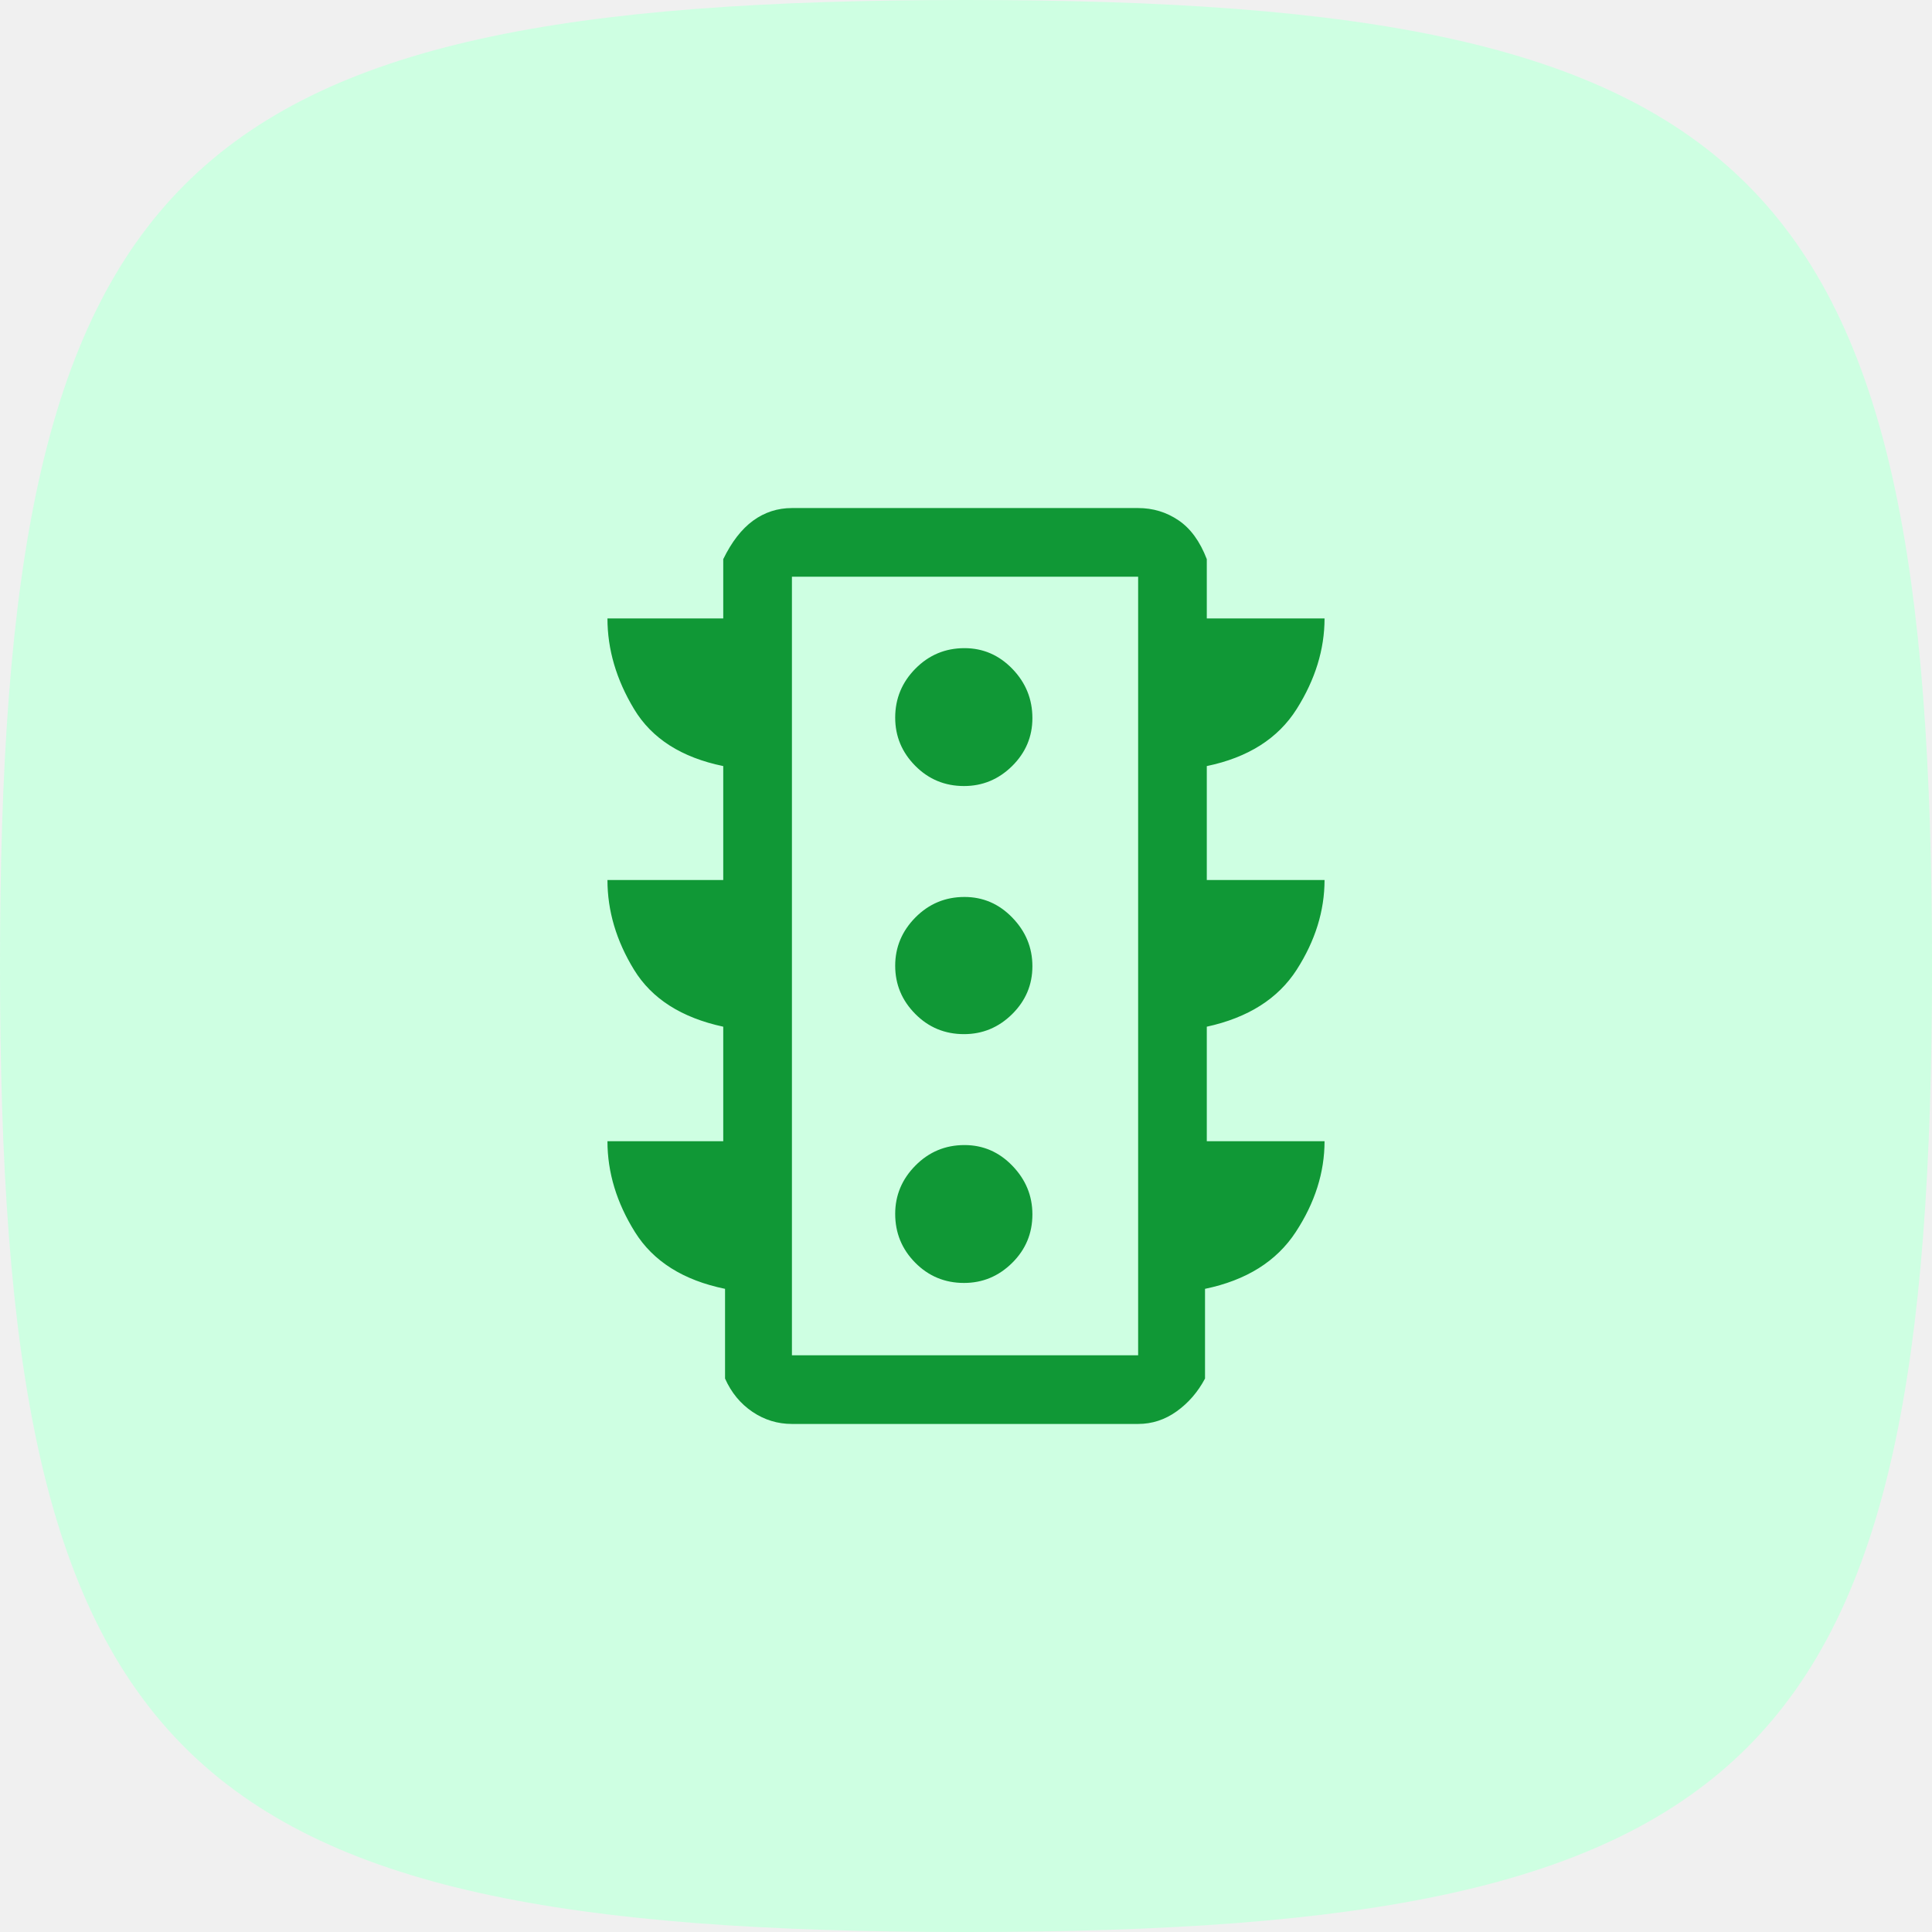
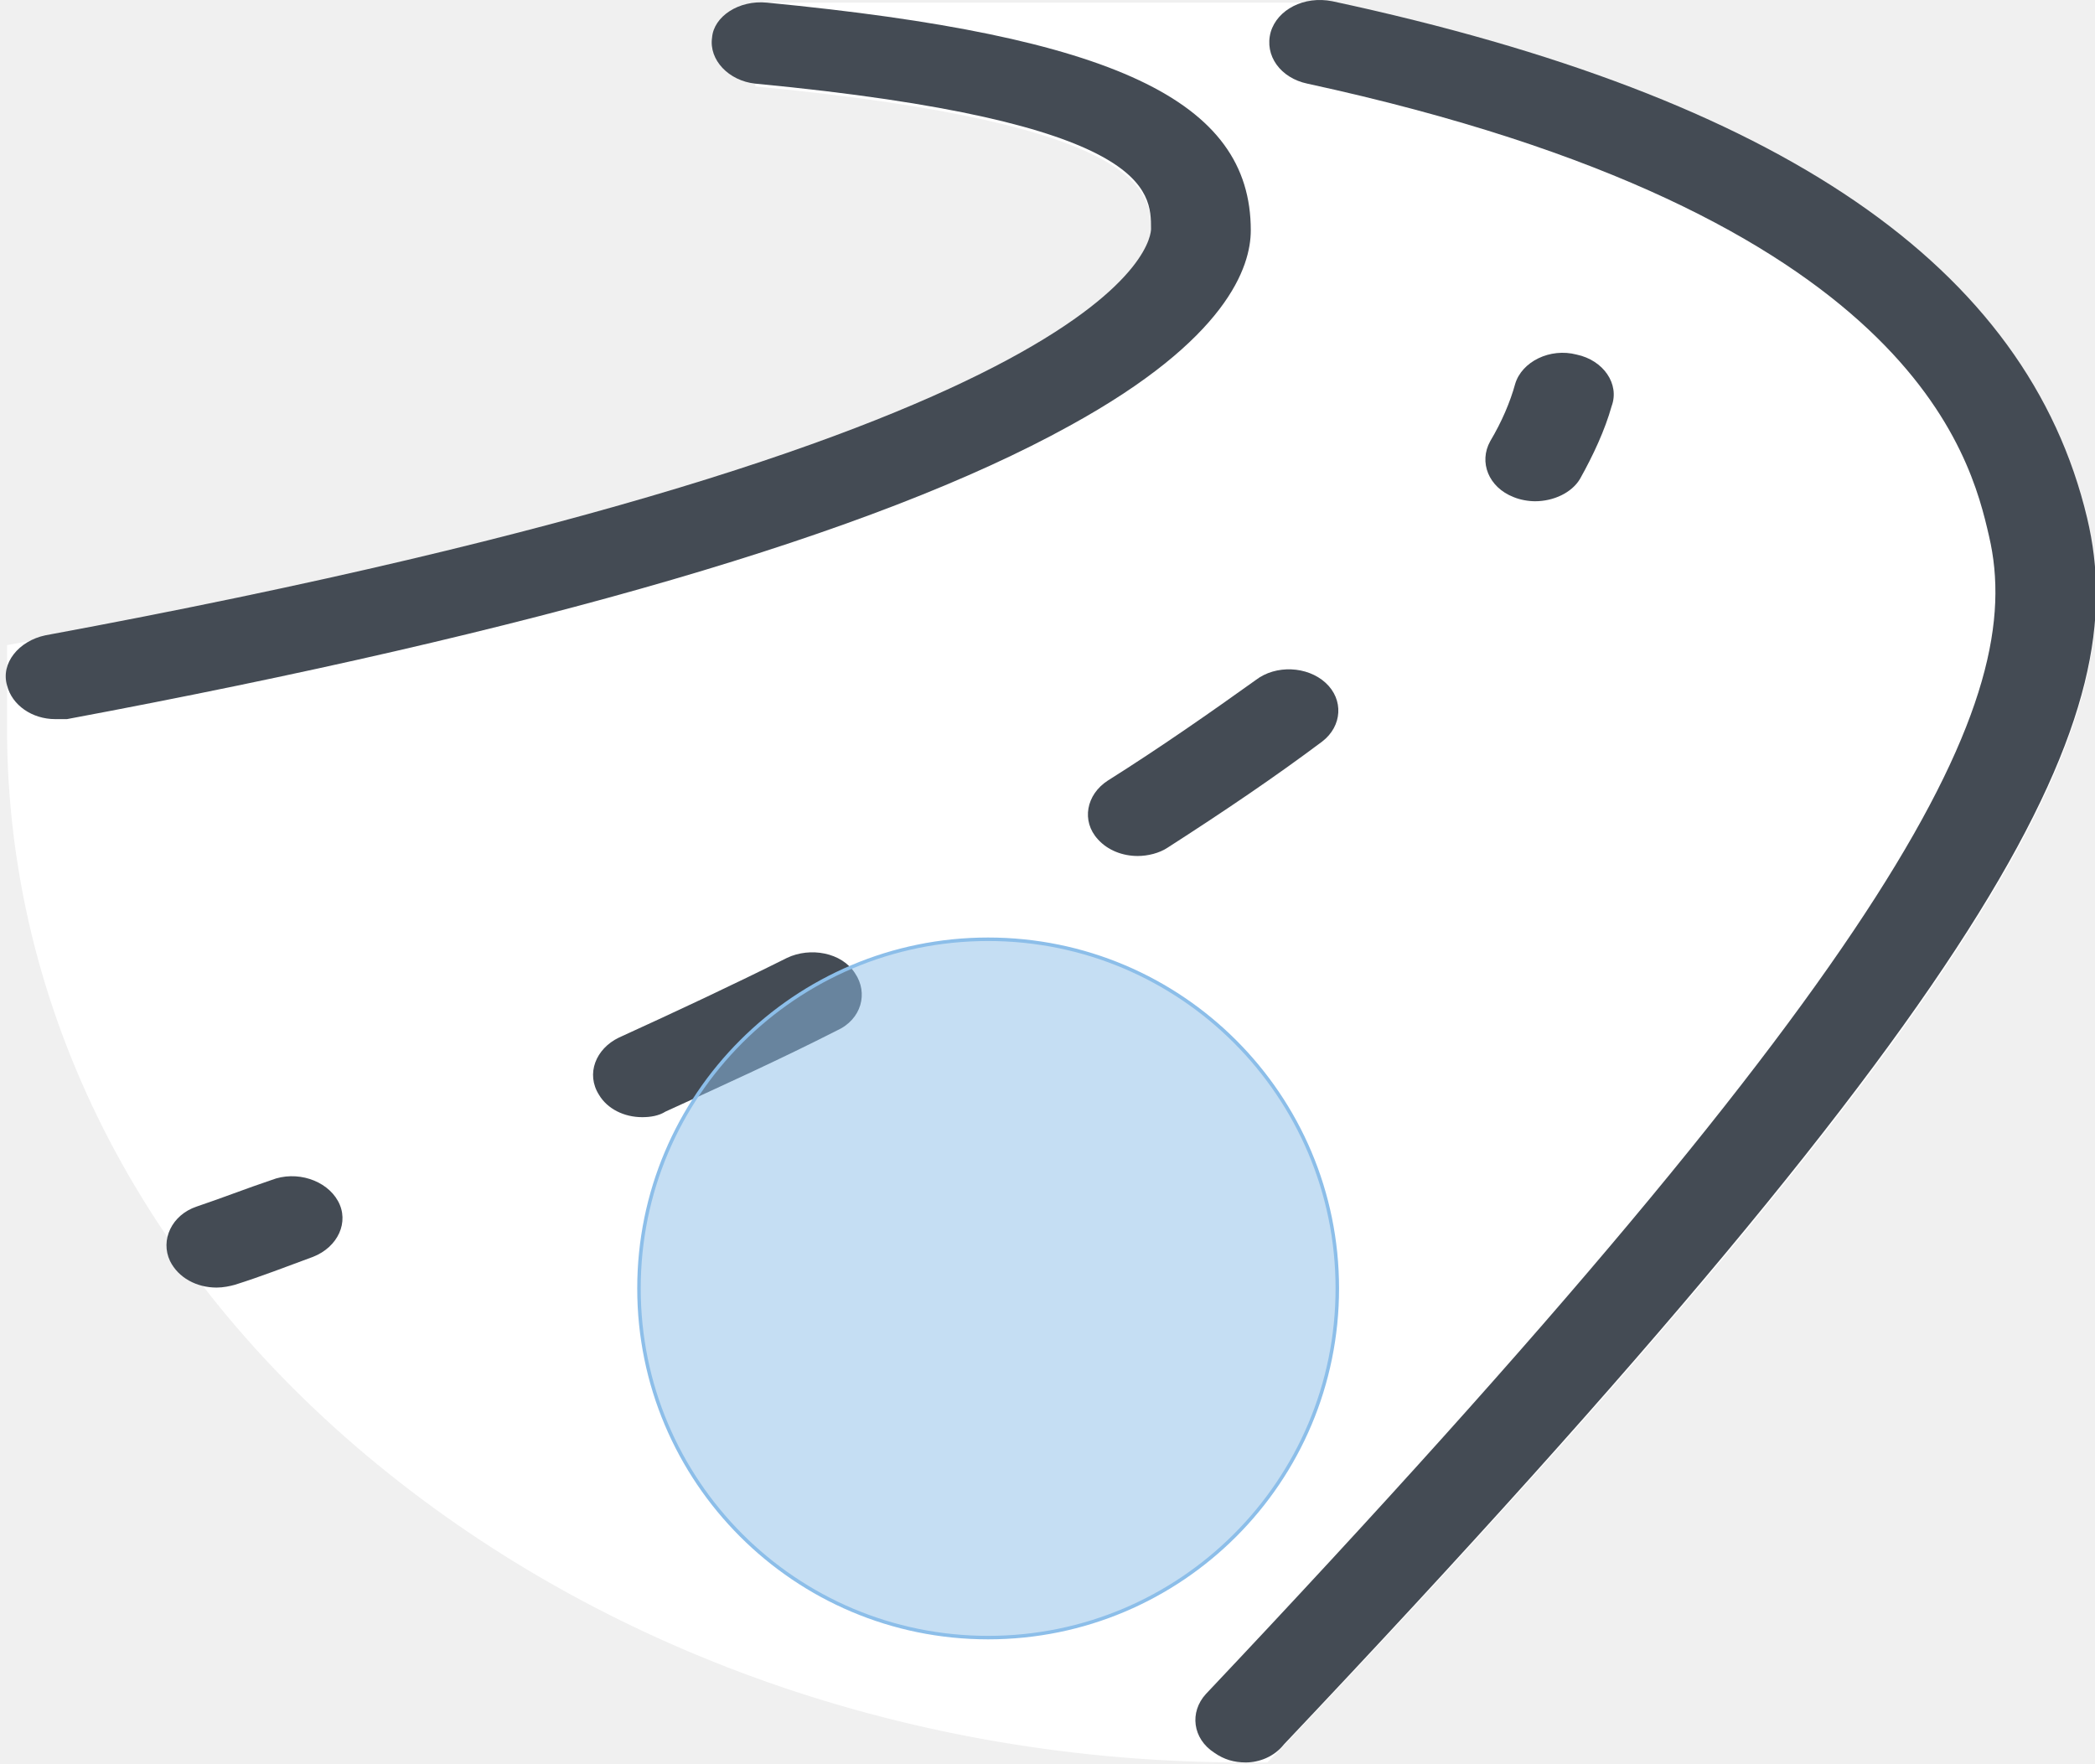
- <svg xmlns="http://www.w3.org/2000/svg" width="60" height="60" viewBox="0 0 60 60" fill="none">
-   <path d="M0 30C0 5.295 5.295 0 30 0C54.705 0 60 5.295 60 30C60 54.705 54.705 60 30 60C5.295 60 0 54.705 0 30Z" fill="#CEFFE2" />
-   <path d="M29.938 39.843C30.515 39.843 31.013 39.636 31.433 39.221C31.852 38.807 32.062 38.304 32.062 37.713C32.062 37.136 31.855 36.633 31.44 36.204C31.026 35.775 30.53 35.561 29.953 35.561C29.357 35.561 28.85 35.773 28.43 36.197C28.011 36.62 27.801 37.121 27.801 37.698C27.801 38.289 28.008 38.794 28.423 39.214C28.837 39.633 29.343 39.843 29.938 39.843ZM29.938 32.116C30.515 32.116 31.013 31.909 31.433 31.495C31.852 31.08 32.062 30.584 32.062 30.007C32.062 29.43 31.855 28.928 31.44 28.499C31.026 28.07 30.53 27.856 29.953 27.856C29.357 27.856 28.85 28.068 28.43 28.491C28.011 28.915 27.801 29.416 27.801 29.992C27.801 30.569 28.008 31.068 28.423 31.487C28.837 31.907 29.343 32.116 29.938 32.116ZM29.938 24.411C30.515 24.411 31.013 24.204 31.433 23.79C31.852 23.375 32.062 22.879 32.062 22.302C32.062 21.711 31.855 21.201 31.44 20.772C31.026 20.344 30.53 20.129 29.953 20.129C29.357 20.129 28.85 20.341 28.43 20.765C28.011 21.189 27.801 21.696 27.801 22.287C27.801 22.864 28.008 23.363 28.423 23.782C28.837 24.201 29.343 24.411 29.938 24.411ZM22.461 35.442V31.885C21.164 31.605 20.241 31.015 19.691 30.117C19.14 29.218 18.865 28.289 18.865 27.329H22.461V23.791C21.164 23.525 20.241 22.935 19.691 22.02C19.14 21.105 18.865 20.167 18.865 19.207H22.461V17.365C22.721 16.831 23.029 16.432 23.387 16.17C23.745 15.909 24.148 15.778 24.594 15.778H35.346C35.806 15.778 36.223 15.904 36.597 16.157C36.972 16.409 37.266 16.812 37.478 17.365V19.207H41.135C41.135 20.167 40.846 21.105 40.269 22.02C39.691 22.935 38.761 23.525 37.478 23.791V27.329H41.135C41.135 28.289 40.846 29.218 40.269 30.117C39.691 31.015 38.761 31.605 37.478 31.885V35.442H41.135C41.135 36.411 40.837 37.351 40.241 38.261C39.645 39.172 38.706 39.76 37.423 40.026V42.812C37.201 43.23 36.907 43.57 36.542 43.831C36.177 44.092 35.778 44.222 35.346 44.222H24.594C24.148 44.222 23.738 44.096 23.367 43.845C22.995 43.593 22.711 43.249 22.517 42.812V40.026C21.22 39.76 20.287 39.172 19.718 38.261C19.15 37.351 18.865 36.411 18.865 35.442H22.461ZM24.594 42.09H35.346V17.91H24.594V42.09Z" fill="#109836" />
+ <svg xmlns="http://www.w3.org/2000/svg" width="600" height="505" viewBox="0 0 600 505" fill="none">
+   <g clip-path="url(#clip0_2247_2214)">
+     <path d="M597.744 149.152C580.603 77.152 510.128 28.754 381.557 1.152L379.65 0.754H217.745L216.318 24.754C329.65 35.555 329.65 55.555 329.65 66.352C329.65 68.754 325.841 124.754 12.983 182.754L2.032 184.754V205.555C1.078 285.152 37.746 360.352 104.887 416.754C172.033 473.152 261.556 504.754 356.315 504.754H362.983L367.271 500.352C578.222 277.953 611.077 205.152 597.744 149.152Z" fill="white" />
+     <path d="M15.839 205.953C9.175 205.953 3.46 201.953 2.032 196.351C0.126 189.953 5.367 183.554 12.984 181.953C326.316 123.953 329.65 67.953 329.65 65.554C329.65 54.754 329.65 34.754 216.318 23.953C208.696 23.152 202.986 17.152 203.934 10.754C204.413 4.754 211.556 -0.047 219.652 0.754C319.173 10.351 358.222 28.754 358.222 65.953C358.222 76.351 351.553 97.152 306.315 121.953C250.605 152.754 153.934 180.754 19.173 205.953C18.22 205.953 17.271 205.953 15.839 205.953Z" fill="#444B54" />
+     <path d="M356.794 492.754C558.696 279.555 596.317 204.754 583.938 151.555C574.414 110.352 540.602 47.953 378.223 12.754" fill="white" />
+     <path d="M356.794 504.754C353.46 504.754 350.605 503.953 347.745 501.953C341.555 497.953 340.602 490.352 345.364 485.153C546.791 271.953 580.604 200.352 569.652 153.555C564.411 130.754 547.745 61.555 374.414 23.953C366.792 22.352 362.03 15.954 363.937 9.153C365.839 2.754 373.461 -1.246 381.557 0.352C510.129 27.953 580.604 76.352 597.745 148.352C611.077 204.352 578.223 277.153 367.746 499.555C364.89 503.153 360.603 504.754 356.794 504.754Z" fill="#444B54" />
+     <path d="M62.03 368.754C56.315 368.754 51.079 365.954 48.698 361.153C45.842 355.153 49.172 347.954 56.315 345.555C63.458 343.153 70.6 340.352 77.743 337.954C84.886 335.153 93.461 337.954 96.791 343.954C100.125 349.954 96.791 357.153 89.648 359.954C82.031 362.754 74.888 365.555 67.271 367.954C65.839 368.352 63.937 368.754 62.03 368.754Z" fill="#444B54" />
+     <path d="M183.937 319.953C178.697 319.953 173.935 317.555 171.554 313.555C167.745 307.555 170.6 300.352 177.269 297.152C193.936 289.555 210.128 281.953 225.362 274.352C232.031 271.152 241.08 272.754 244.889 278.754C248.697 284.352 246.791 291.953 239.648 295.152C223.935 303.152 207.268 310.754 190.601 318.352C188.699 319.555 186.318 319.953 183.937 319.953ZM325.841 245.152C321.554 245.152 317.271 243.555 314.411 240.352C309.649 235.152 311.077 227.555 317.271 223.555C332.505 213.953 346.791 203.953 359.649 194.754C365.364 190.352 374.414 190.754 379.65 195.555C384.886 200.352 384.412 207.953 378.697 212.352C365.364 222.352 350.604 232.352 334.412 242.754C332.031 244.352 328.697 245.152 325.841 245.152Z" fill="#444B54" />
+     <path d="M439.648 143.555C437.746 143.555 435.365 143.153 433.459 142.352C426.316 139.555 423.461 132.352 426.795 126.352C430.125 120.754 432.506 115.153 433.938 109.954C435.84 103.555 443.936 99.555 451.553 101.555C459.175 103.153 463.937 109.954 461.556 116.352C459.649 123.153 456.315 130.352 452.506 137.153C450.126 141.153 444.889 143.555 439.648 143.555Z" fill="#444B54" />
+     <circle cx="283" cy="369" r="100" fill="#8CBEE9" fill-opacity="0.5" />
+     <circle cx="283" cy="369" r="100" stroke="#8CBEE9" />
+   </g>
+   <defs>
+     <clipPath id="clip0_2247_2214">
+       <rect width="600" height="504.753" fill="white" />
+     </clipPath>
+   </defs>
</svg>
